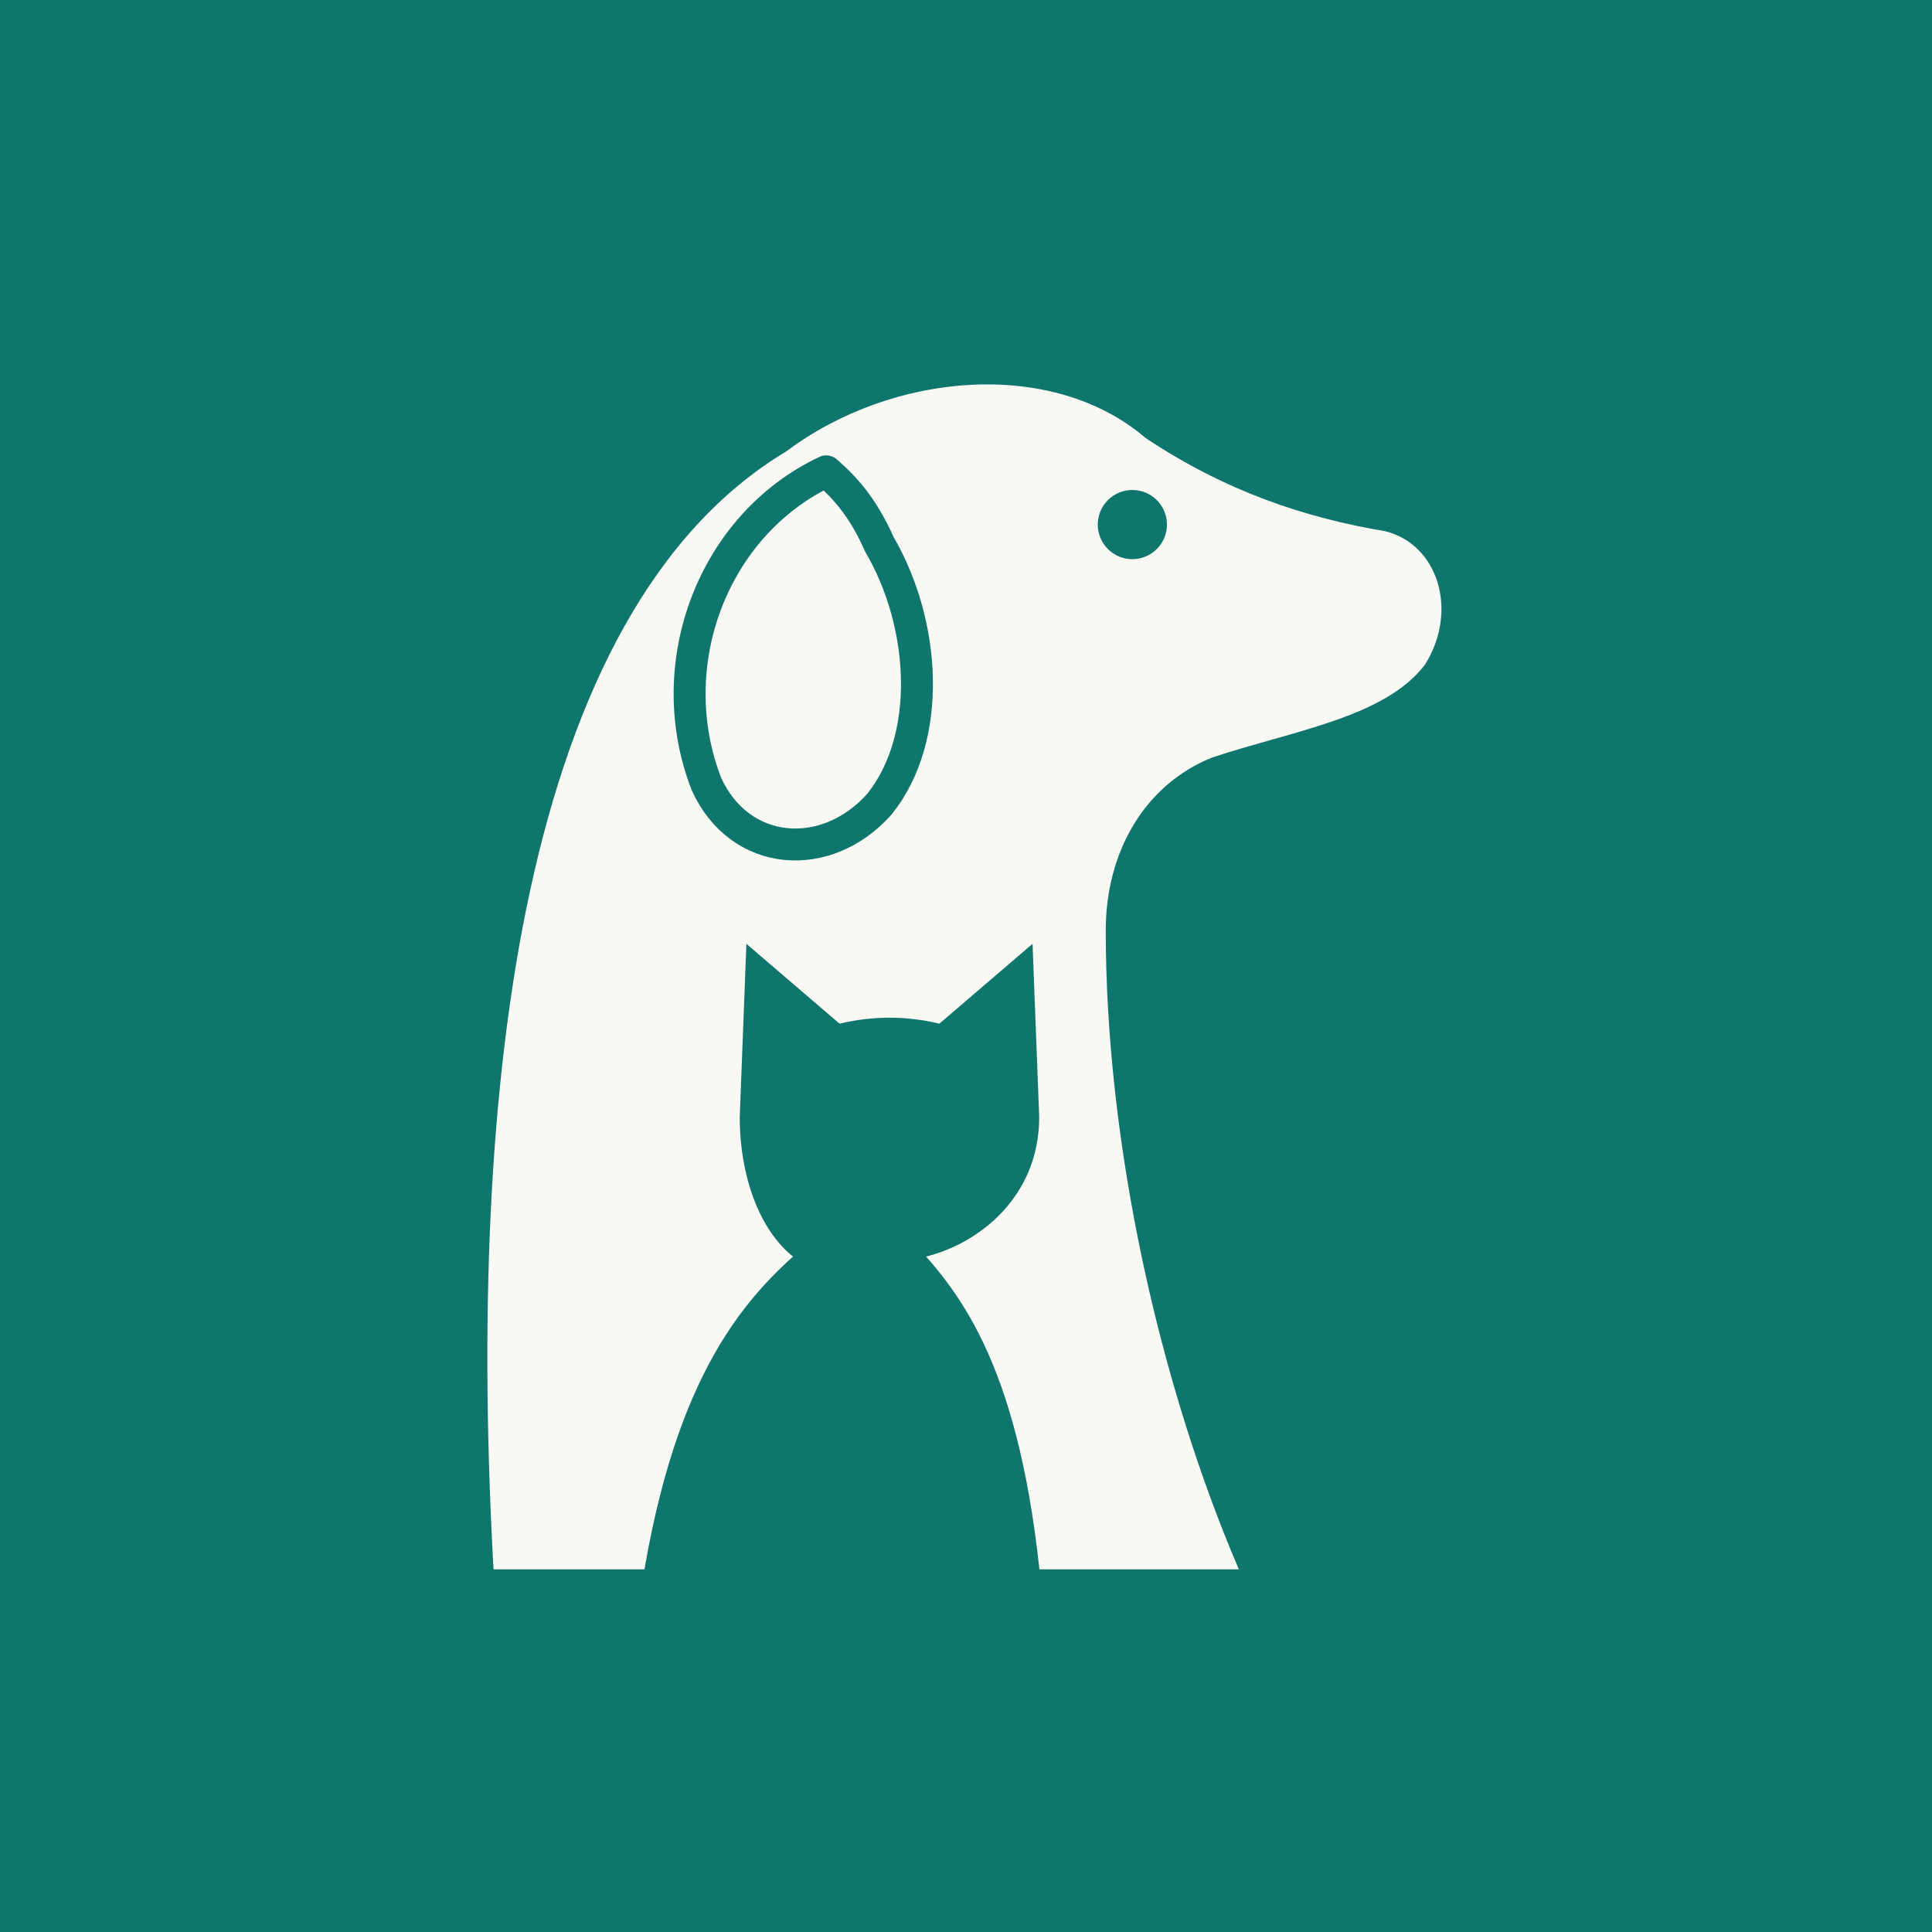
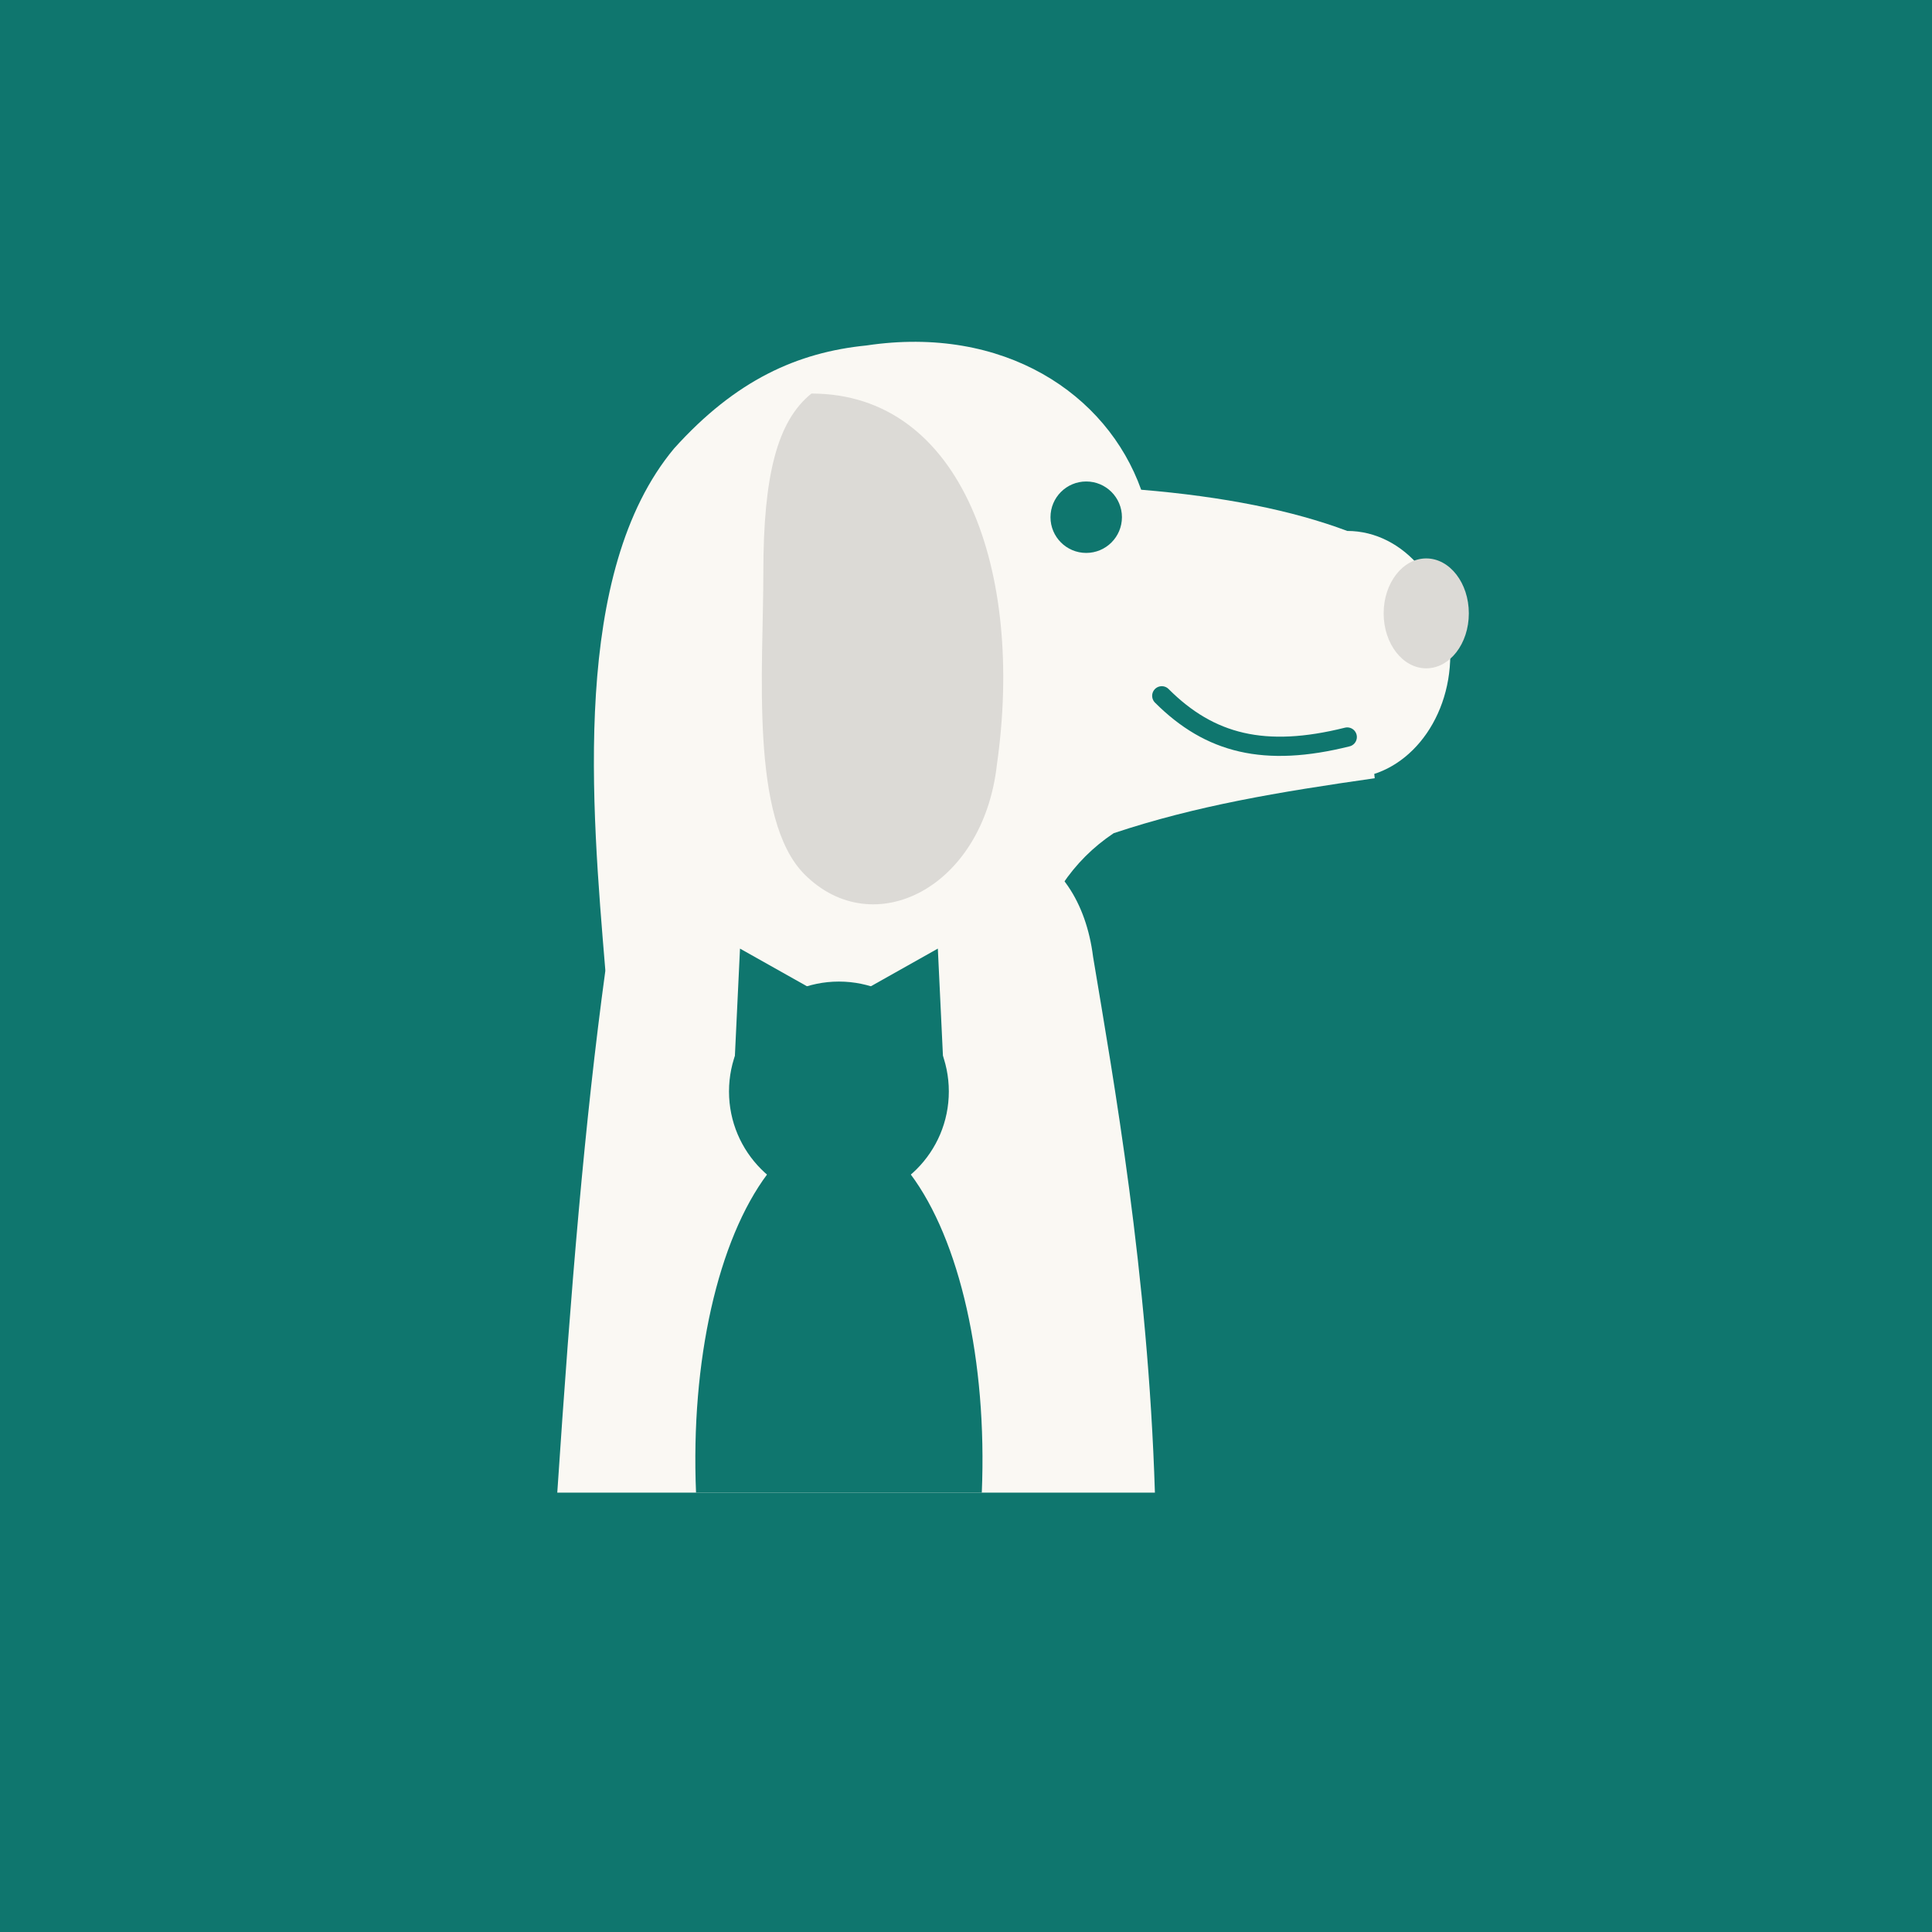
<svg xmlns="http://www.w3.org/2000/svg" viewBox="0 0 1080 1080" width="1080" height="1080" role="img" aria-label="Busco mi mascota. Juntos, de vuelta a casa">
  <rect width="1080" height="1080" fill="#0f766e" />
-   <g transform="translate(168 168) scale(6.2)">
+   <g transform="translate(156 156) scale(6.4)">
    <defs>
-       <mask id="m1" maskUnits="userSpaceOnUse" x="0" y="0" width="120" height="120">
-         <rect width="120" height="120" fill="#fff" />
-         <path d="M40.5 78 L41 65 L48 71 C50.5 70.4 53 70.4 55.5 71 L62.5 65 L63 78 C63 84 58.5 87.5 54.5 88.5 C58.5 93 62.5 100 63.5 118 L32.5 118 C34.5 100 39.5 93 44.5 88.5 C42 86.5 40.5 82.5 40.5 78 Z" fill="#000" />
-         <path d="M47 29.5 C38.5 33.5 34.5 44 38 53 C40.5 58.5 47 59 51 54.5 C55 49.5 54.5 41 51 35 C49.8 32.3 48.5 30.8 47 29.5" fill="none" stroke="#000" stroke-width="2.4" stroke-linecap="round" />
-         <circle cx="70" cy="33.5" r="2.6" fill="#000" />
+       <mask id="k20" maskUnits="userSpaceOnUse" x="-20" y="-20" width="260" height="360">
+         <rect x="-20" y="-20" width="260" height="360" fill="#fff" />
+         <circle cx="130" cy="58" r="5.2" fill="#000" />
+         <path d="M168 90 C156 93 148 91 141 84" fill="none" stroke="#000" stroke-width="2.8" stroke-linecap="round" />
+         <g transform="translate(94 200) scale(.8) translate(-30 -100)">
+           <g fill="#000">
+             <circle cx="30" cy="27" r="20" />
+             <path d="M11 22 L12 1 L28 10 Z" />
+             <path d="M49 22 L48 1 L32 10 Z" />
+             <path d="M17 42 C8 54 3 76 4 100 L56 100 C57 76 52 54 43 42 Z" />
+           </g>
+         </g>
      </mask>
    </defs>
-     <g transform="translate(-9 -20) scale(1.2)">
-       <g mask="url(#m1)">
-         <path d="M22 112 C20 76 24 40 44 28 C52 22 64 21 71 27 C77 31 83 33 89 34 C93 35 94.5 40 92 44 C89 48 82 49 76 51 C71 53 68 58 68 64 C68 80 72 98 78 112 Z" fill="#faf8f3" />
+     <g transform="translate(-7.5 -14) scale(.6)">
+       <g mask="url(#k20)">
+         <g fill="#faf8f3">
+           <path d="M60 124 C58 100 55 66 70 48 C79 38 88 34 98 33 C118 30 133 40 138 54 C150 55 160 57 168 60 L172 96 C158 98 146 100 134 104 C128 108 124 114 122 122 L100 134 Z" />
+           <ellipse cx="168" cy="78" rx="15" ry="18" />
+           <path d="M60 124 C57 146 55 170 53 200 L140 200 C139 168 134 140 131 122 C130 114 126 108 120 106 L100 96 Z" />
+           <ellipse cx="179.5" cy="72" rx="6.2" ry="8" fill="#dcdad6" />
+           <path fill="#dcdad6" d="M90 40 C112 40 121 66 117 94 C115 112 99 120 89 110 C81 102 83 80 83 66 C83 52 85 44 90 40 Z" />
+         </g>
      </g>
    </g>
  </g>
</svg>
